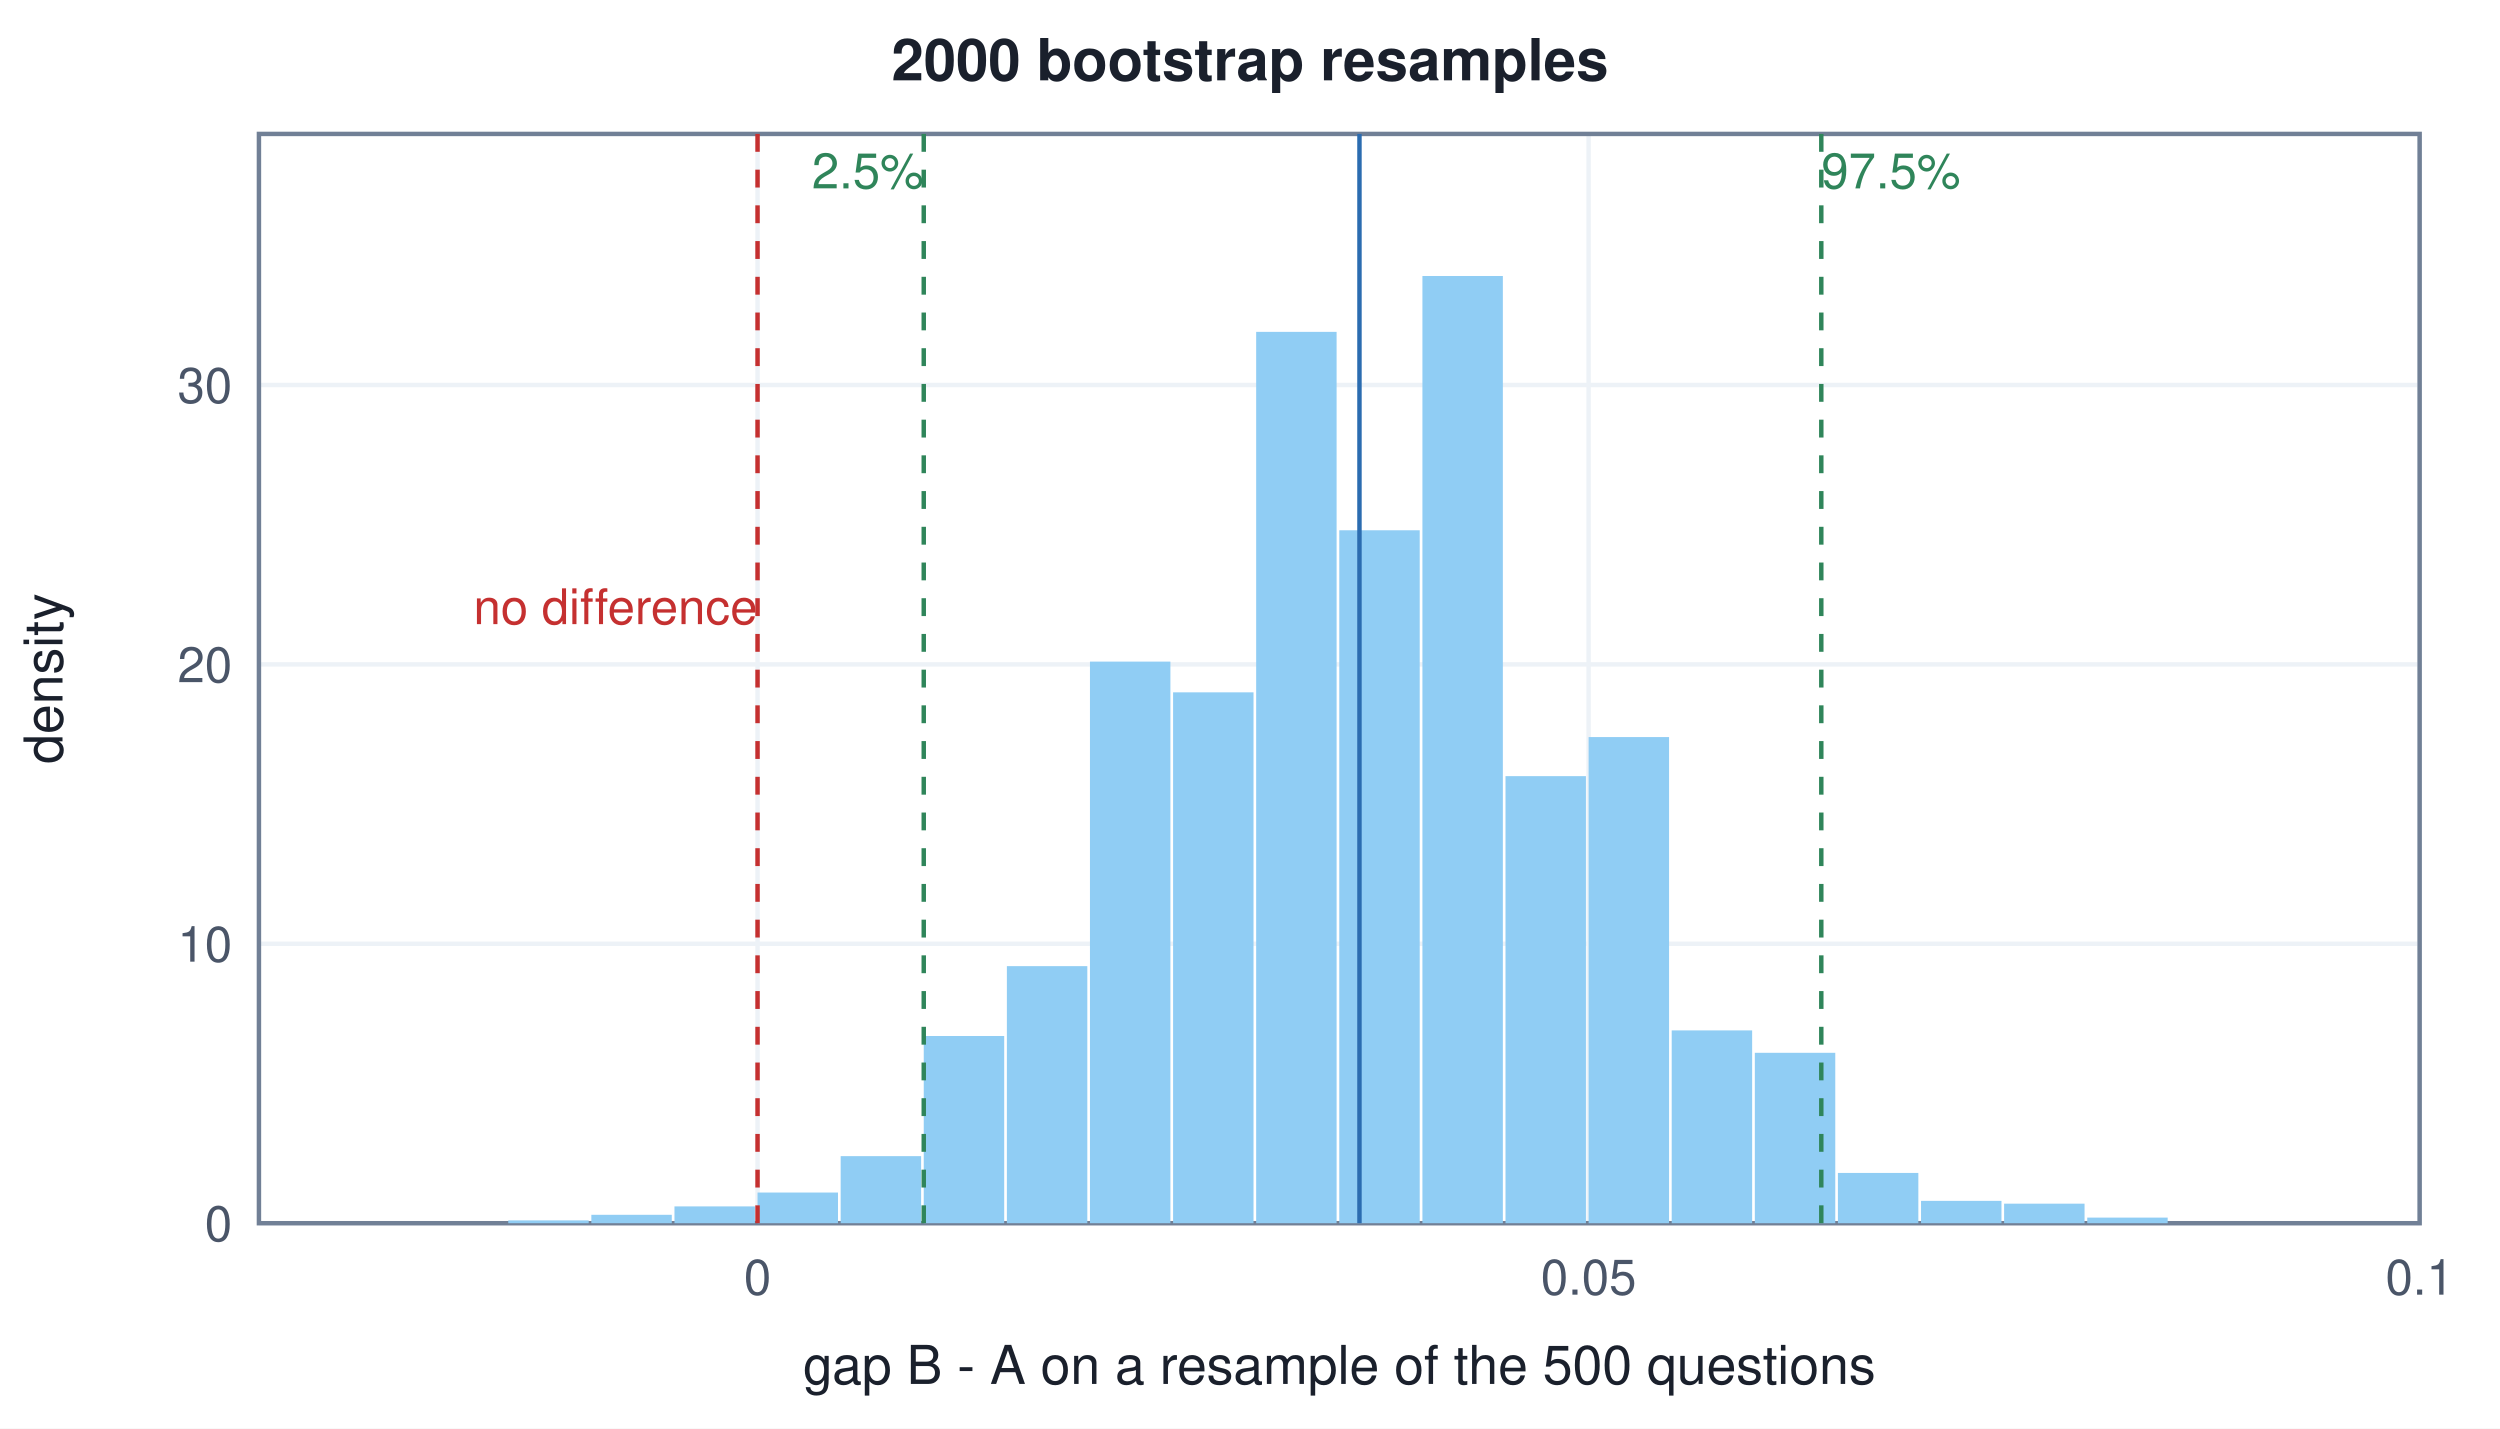
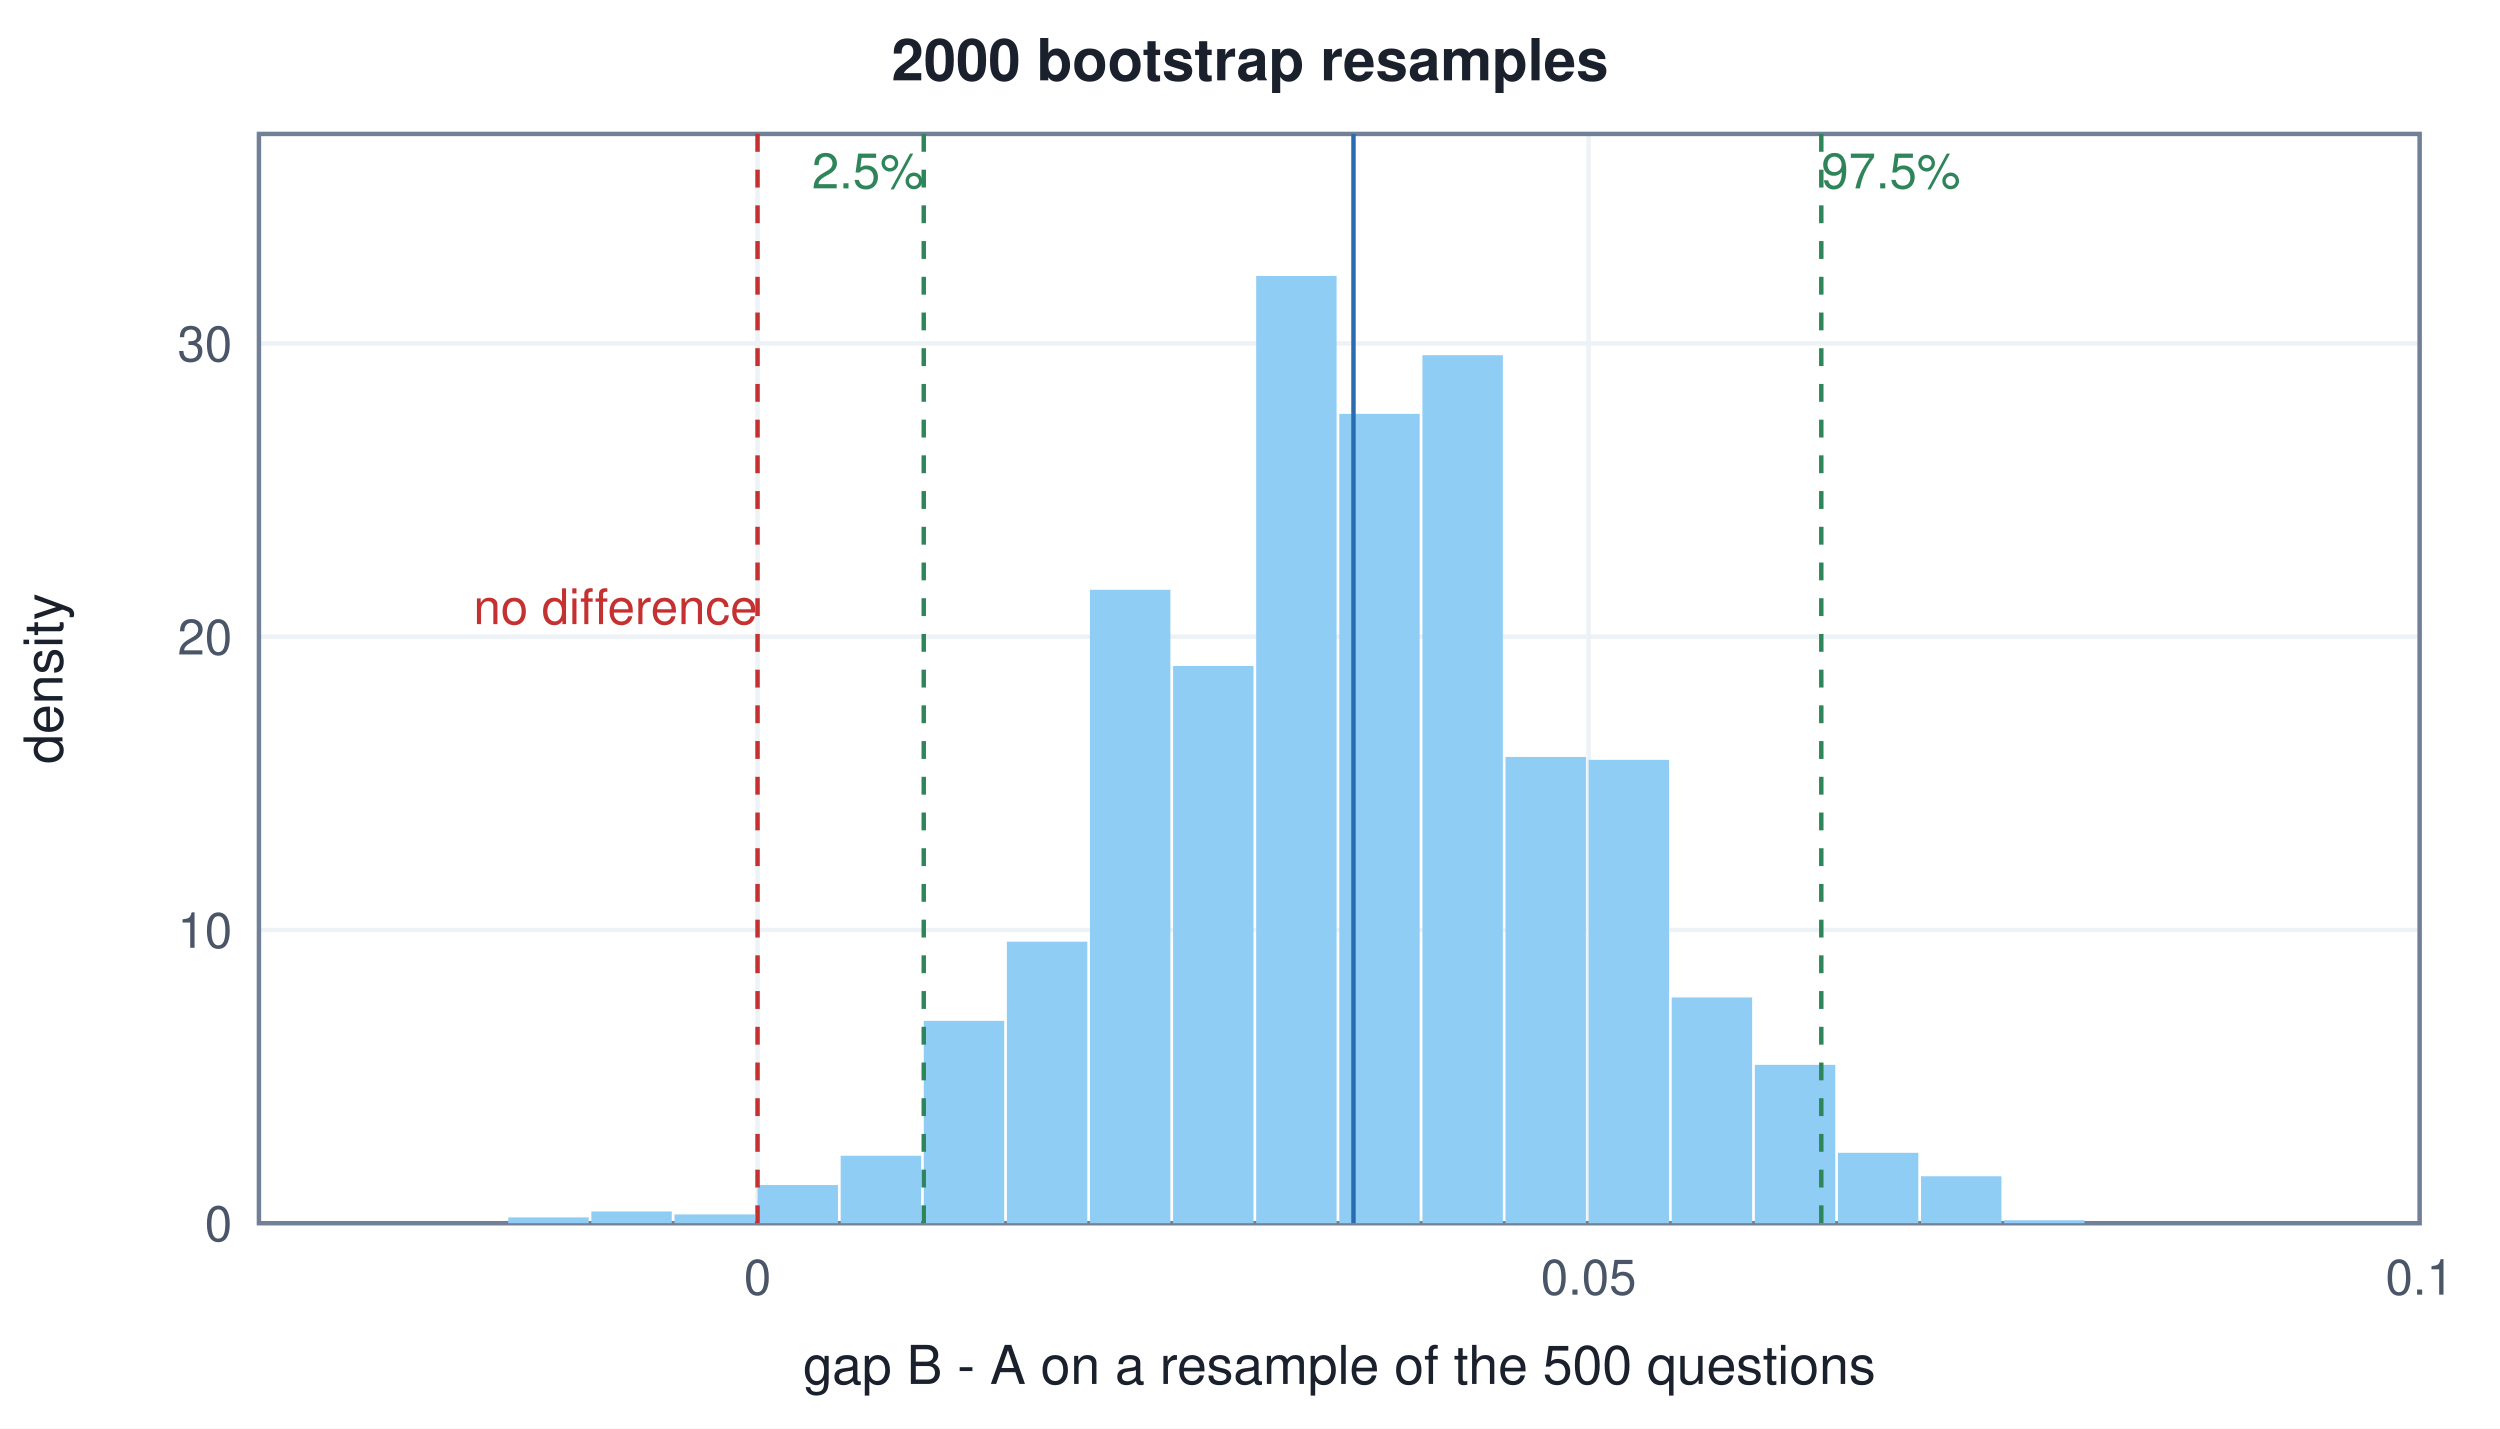
<svg xmlns="http://www.w3.org/2000/svg" viewBox="0 0 560 320" width="560" height="320">
  <defs>
    <marker id="arrow" viewBox="0 0 10 10" refX="9" refY="5" markerWidth="7" markerHeight="7" orient="auto-start-reverse">
      <path d="M0,0 L10,5 L0,10 z" fill="#4a5568" />
    </marker>
  </defs>
  <rect width="560" height="320" fill="#ffffff" />
  <line x1="169.69" y1="274" x2="169.69" y2="30" stroke="#edf2f7" />
  <text x="169.69" y="290" font-family="Helvetica, Arial, sans-serif" font-size="11" fill="#4a5568" text-anchor="middle">0</text>
  <line x1="355.85" y1="274" x2="355.85" y2="30" stroke="#edf2f7" />
  <text x="355.85" y="290" font-family="Helvetica, Arial, sans-serif" font-size="11" fill="#4a5568" text-anchor="middle">0.05</text>
  <line x1="542" y1="274" x2="542" y2="30" stroke="#edf2f7" />
  <text x="542" y="290" font-family="Helvetica, Arial, sans-serif" font-size="11" fill="#4a5568" text-anchor="middle">0.1</text>
  <line x1="58" y1="274" x2="542" y2="274" stroke="#edf2f7" />
  <text x="52" y="278" font-family="Helvetica, Arial, sans-serif" font-size="11" fill="#4a5568" text-anchor="end">0</text>
-   <line x1="58" y1="211.41" x2="542" y2="211.41" stroke="#edf2f7" />
-   <text x="52" y="215.41" font-family="Helvetica, Arial, sans-serif" font-size="11" fill="#4a5568" text-anchor="end">10</text>
-   <line x1="58" y1="148.82" x2="542" y2="148.82" stroke="#edf2f7" />
-   <text x="52" y="152.82" font-family="Helvetica, Arial, sans-serif" font-size="11" fill="#4a5568" text-anchor="end">20</text>
-   <line x1="58" y1="86.24" x2="542" y2="86.24" stroke="#edf2f7" />
-   <text x="52" y="90.24" font-family="Helvetica, Arial, sans-serif" font-size="11" fill="#4a5568" text-anchor="end">30</text>
+   <line x1="58" y1="208.31" x2="542" y2="208.31" stroke="#edf2f7" />
+   <text x="52" y="212.31" font-family="Helvetica, Arial, sans-serif" font-size="11" fill="#4a5568" text-anchor="end">10</text>
+   <line x1="58" y1="142.62" x2="542" y2="142.62" stroke="#edf2f7" />
+   <text x="52" y="146.62" font-family="Helvetica, Arial, sans-serif" font-size="11" fill="#4a5568" text-anchor="end">20</text>
+   <line x1="58" y1="76.93" x2="542" y2="76.93" stroke="#edf2f7" />
+   <text x="52" y="80.93" font-family="Helvetica, Arial, sans-serif" font-size="11" fill="#4a5568" text-anchor="end">30</text>
  <rect x="58" y="30" width="484" height="244" fill="none" stroke="#718096" />
  <clipPath id="plot">
    <rect x="58" y="30" width="484" height="244" />
  </clipPath>
  <g clip-path="url(#plot)">
    <rect x="58" y="274" width="18.02" height="0" fill="#90cdf4" />
    <rect x="76.62" y="274" width="18.02" height="0" fill="#90cdf4" />
    <rect x="95.23" y="274" width="18.02" height="0" fill="#90cdf4" />
-     <rect x="113.85" y="273.37" width="18.02" height="0.63" fill="#90cdf4" />
-     <rect x="132.46" y="272.12" width="18.02" height="1.88" fill="#90cdf4" />
-     <rect x="151.08" y="270.24" width="18.02" height="3.76" fill="#90cdf4" />
-     <rect x="169.69" y="267.12" width="18.02" height="6.88" fill="#90cdf4" />
-     <rect x="188.31" y="258.98" width="18.02" height="15.02" fill="#90cdf4" />
-     <rect x="206.92" y="232.07" width="18.02" height="41.93" fill="#90cdf4" />
-     <rect x="225.54" y="216.42" width="18.02" height="57.58" fill="#90cdf4" />
-     <rect x="244.15" y="148.2" width="18.02" height="125.8" fill="#90cdf4" />
-     <rect x="262.77" y="155.08" width="18.02" height="118.92" fill="#90cdf4" />
-     <rect x="281.38" y="74.34" width="18.02" height="199.66" fill="#90cdf4" />
-     <rect x="300" y="118.78" width="18.02" height="155.22" fill="#90cdf4" />
-     <rect x="318.62" y="61.83" width="18.02" height="212.17" fill="#90cdf4" />
-     <rect x="337.23" y="173.86" width="18.02" height="100.14" fill="#90cdf4" />
-     <rect x="355.85" y="165.1" width="18.02" height="108.9" fill="#90cdf4" />
-     <rect x="374.46" y="230.81" width="18.02" height="43.19" fill="#90cdf4" />
-     <rect x="393.08" y="235.82" width="18.02" height="38.18" fill="#90cdf4" />
-     <rect x="411.69" y="262.73" width="18.02" height="11.27" fill="#90cdf4" />
-     <rect x="430.31" y="268.99" width="18.02" height="5.01" fill="#90cdf4" />
-     <rect x="448.92" y="269.62" width="18.02" height="4.38" fill="#90cdf4" />
-     <rect x="467.54" y="272.75" width="18.02" height="1.25" fill="#90cdf4" />
+     <rect x="113.85" y="272.69" width="18.02" height="1.31" fill="#90cdf4" />
+     <rect x="132.46" y="271.37" width="18.02" height="2.63" fill="#90cdf4" />
+     <rect x="151.08" y="272.03" width="18.02" height="1.97" fill="#90cdf4" />
+     <rect x="169.69" y="265.46" width="18.02" height="8.54" fill="#90cdf4" />
+     <rect x="188.31" y="258.89" width="18.02" height="15.11" fill="#90cdf4" />
+     <rect x="206.92" y="228.67" width="18.02" height="45.33" fill="#90cdf4" />
+     <rect x="225.54" y="210.94" width="18.02" height="63.06" fill="#90cdf4" />
+     <rect x="244.15" y="132.11" width="18.02" height="141.89" fill="#90cdf4" />
+     <rect x="262.77" y="149.19" width="18.02" height="124.81" fill="#90cdf4" />
+     <rect x="281.38" y="61.83" width="18.02" height="212.17" fill="#90cdf4" />
+     <rect x="300" y="92.7" width="18.02" height="181.3" fill="#90cdf4" />
+     <rect x="318.62" y="79.56" width="18.02" height="194.44" fill="#90cdf4" />
+     <rect x="337.23" y="169.56" width="18.02" height="104.44" fill="#90cdf4" />
+     <rect x="355.85" y="170.21" width="18.02" height="103.79" fill="#90cdf4" />
+     <rect x="374.46" y="223.42" width="18.02" height="50.58" fill="#90cdf4" />
+     <rect x="393.08" y="238.53" width="18.02" height="35.47" fill="#90cdf4" />
+     <rect x="411.69" y="258.23" width="18.02" height="15.77" fill="#90cdf4" />
+     <rect x="430.31" y="263.49" width="18.02" height="10.51" fill="#90cdf4" />
+     <rect x="448.92" y="273.34" width="18.02" height="0.66" fill="#90cdf4" />
+     <rect x="467.54" y="274" width="18.02" height="0" fill="#90cdf4" />
    <rect x="486.15" y="274" width="18.02" height="0" fill="#90cdf4" />
    <rect x="504.77" y="274" width="18.02" height="0" fill="#90cdf4" />
    <rect x="523.38" y="274" width="18.02" height="0" fill="#90cdf4" />
    <line x1="206.92" y1="274" x2="206.92" y2="30" stroke="#2f855a" stroke-dasharray="4 4" />
    <line x1="407.97" y1="274" x2="407.97" y2="30" stroke="#2f855a" stroke-dasharray="4 4" />
    <line x1="169.69" y1="274" x2="169.69" y2="30" stroke="#c53030" stroke-dasharray="4 4" />
-     <line x1="304.52" y1="274" x2="304.52" y2="30" stroke="#2b6cb0" />
+     <line x1="303.18" y1="274" x2="303.18" y2="30" stroke="#2b6cb0" />
    <text x="206.92" y="42.2" font-family="Helvetica, Arial, sans-serif" font-size="11" fill="#2f855a" text-anchor="end">2.5%</text>
    <text x="407.97" y="42.2" font-family="Helvetica, Arial, sans-serif" font-size="11" fill="#2f855a" text-anchor="start">97.5%</text>
    <text x="169.69" y="139.8" font-family="Helvetica, Arial, sans-serif" font-size="11" fill="#c53030" text-anchor="end">no difference</text>
  </g>
  <text x="300" y="310" font-family="Helvetica, Arial, sans-serif" font-size="12" fill="#1a202c" text-anchor="middle">gap B - A on a resample of the 500 questions</text>
  <text x="14" y="152" font-family="Helvetica, Arial, sans-serif" font-size="12" fill="#1a202c" text-anchor="middle" transform="rotate(-90 14 152)">density</text>
  <text x="280" y="18" font-family="Helvetica, Arial, sans-serif" font-size="13" font-weight="bold" fill="#1a202c" text-anchor="middle">2000 bootstrap resamples</text>
</svg>
